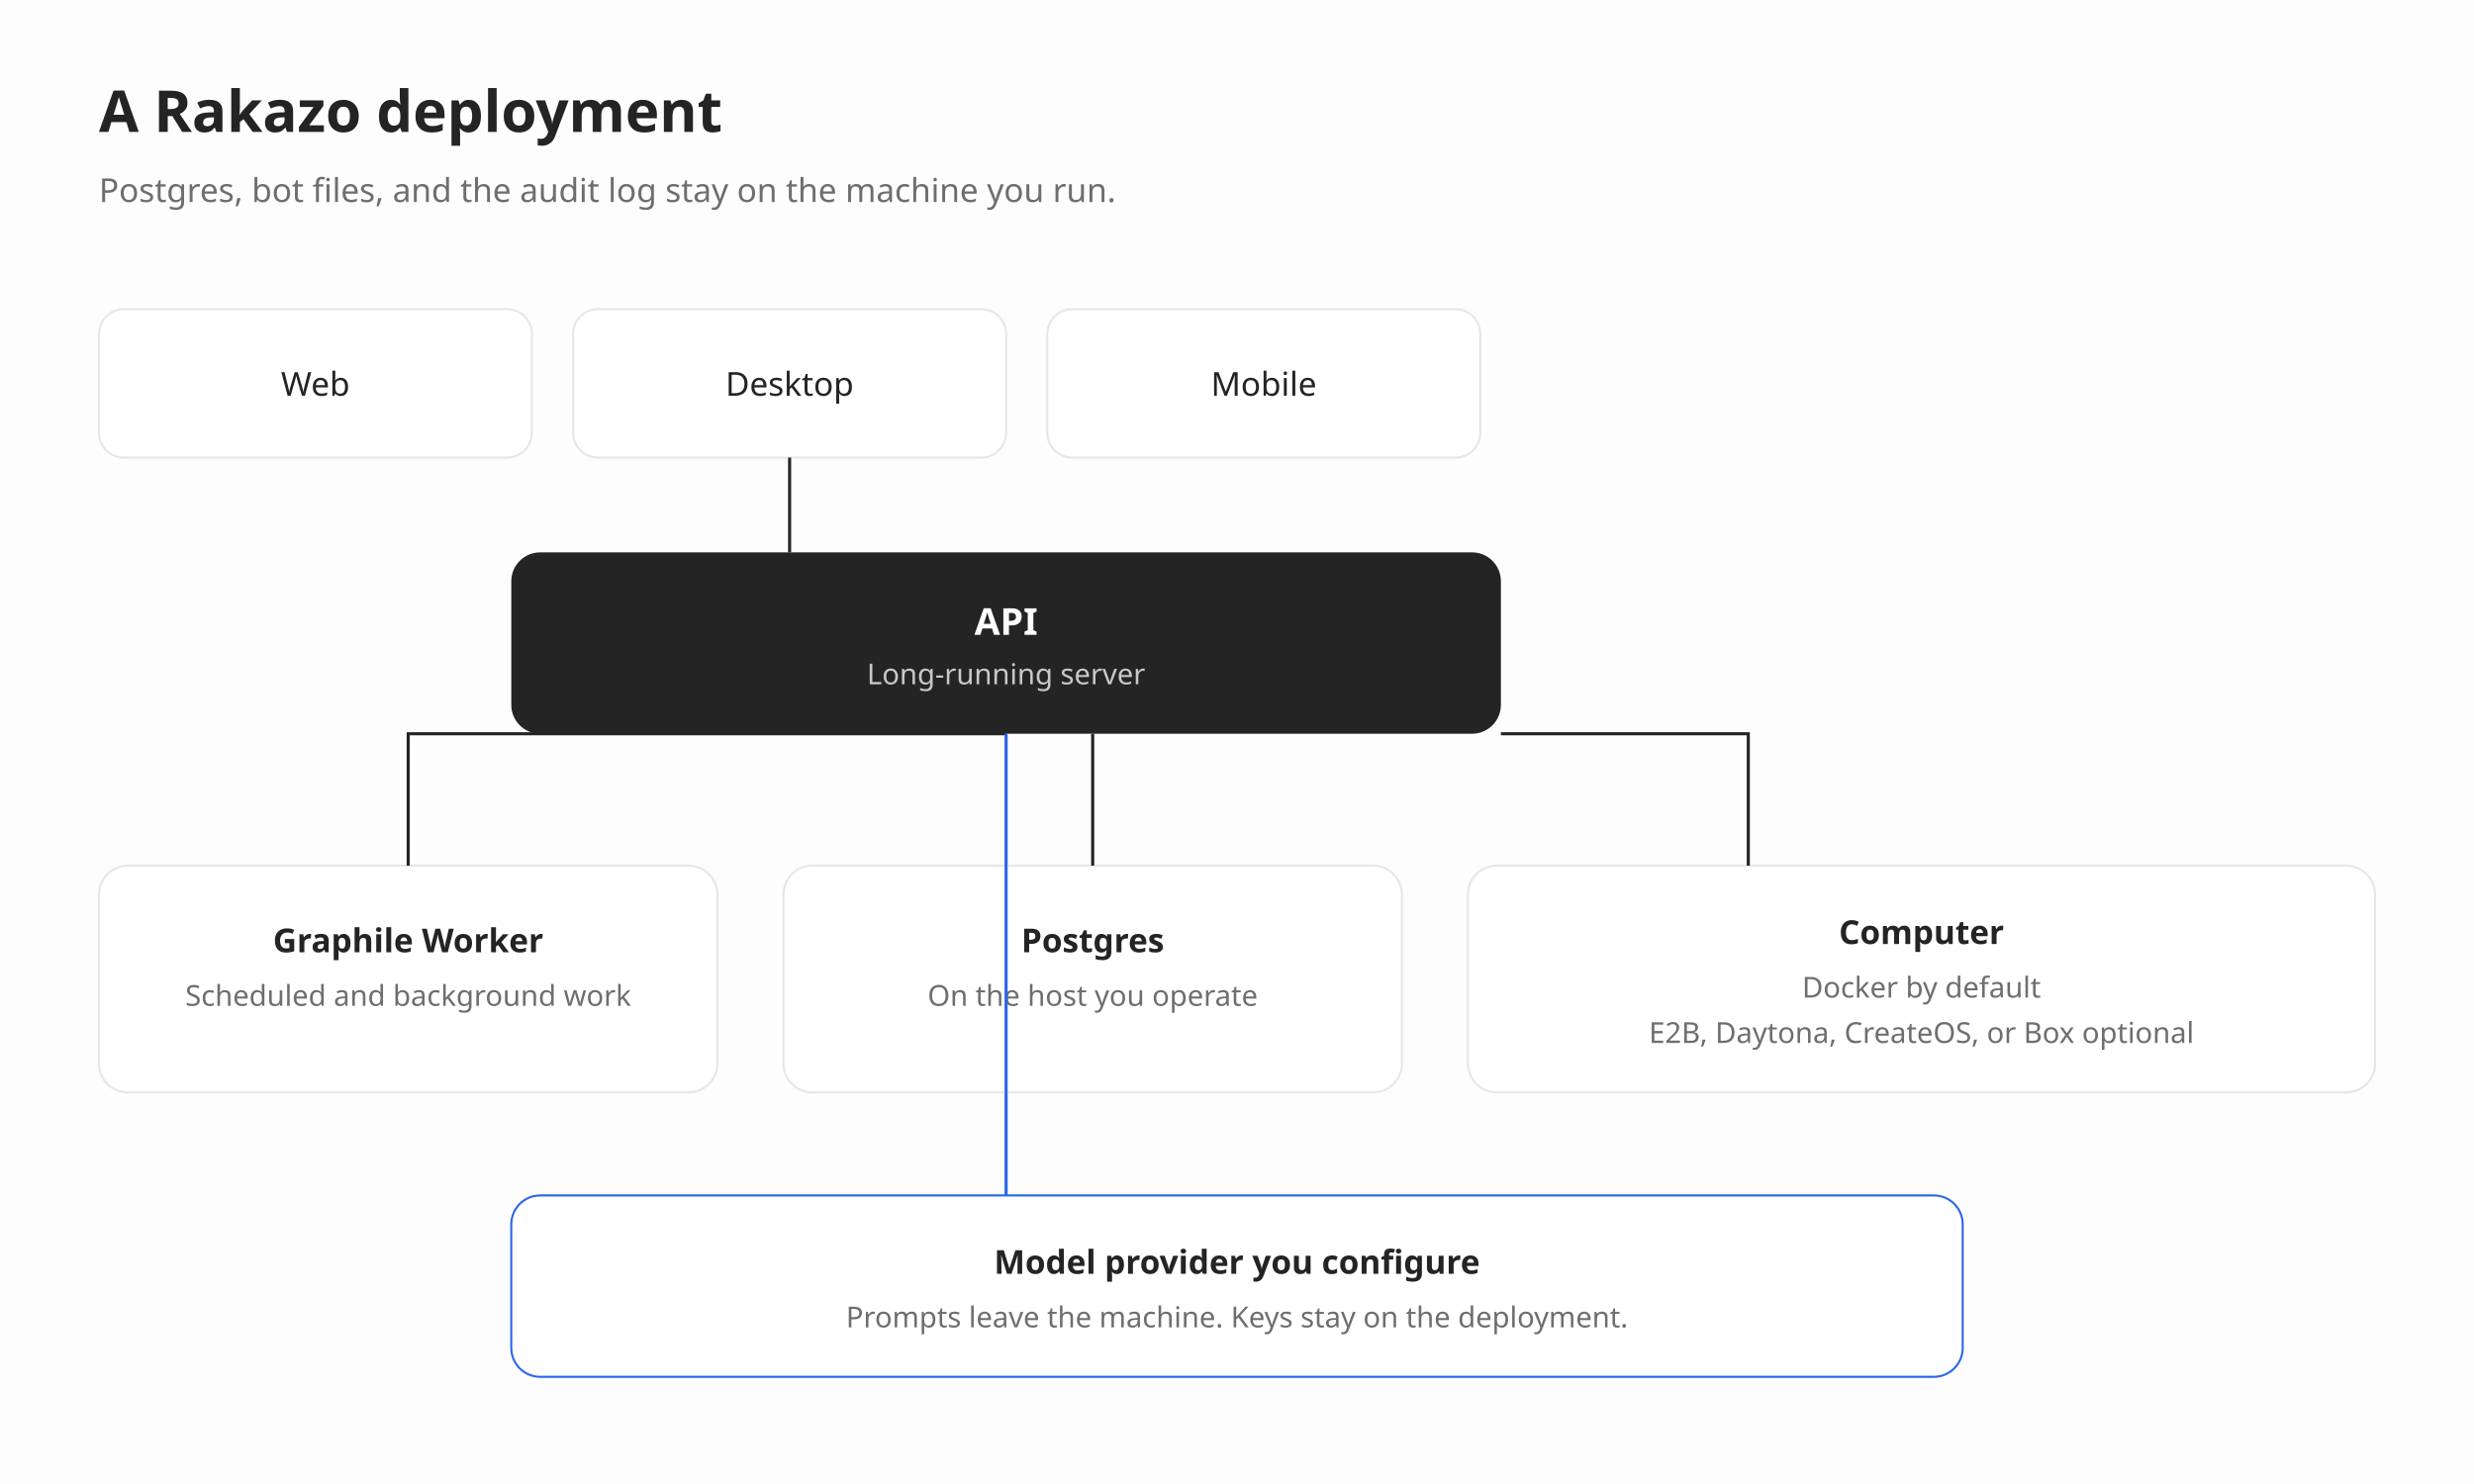
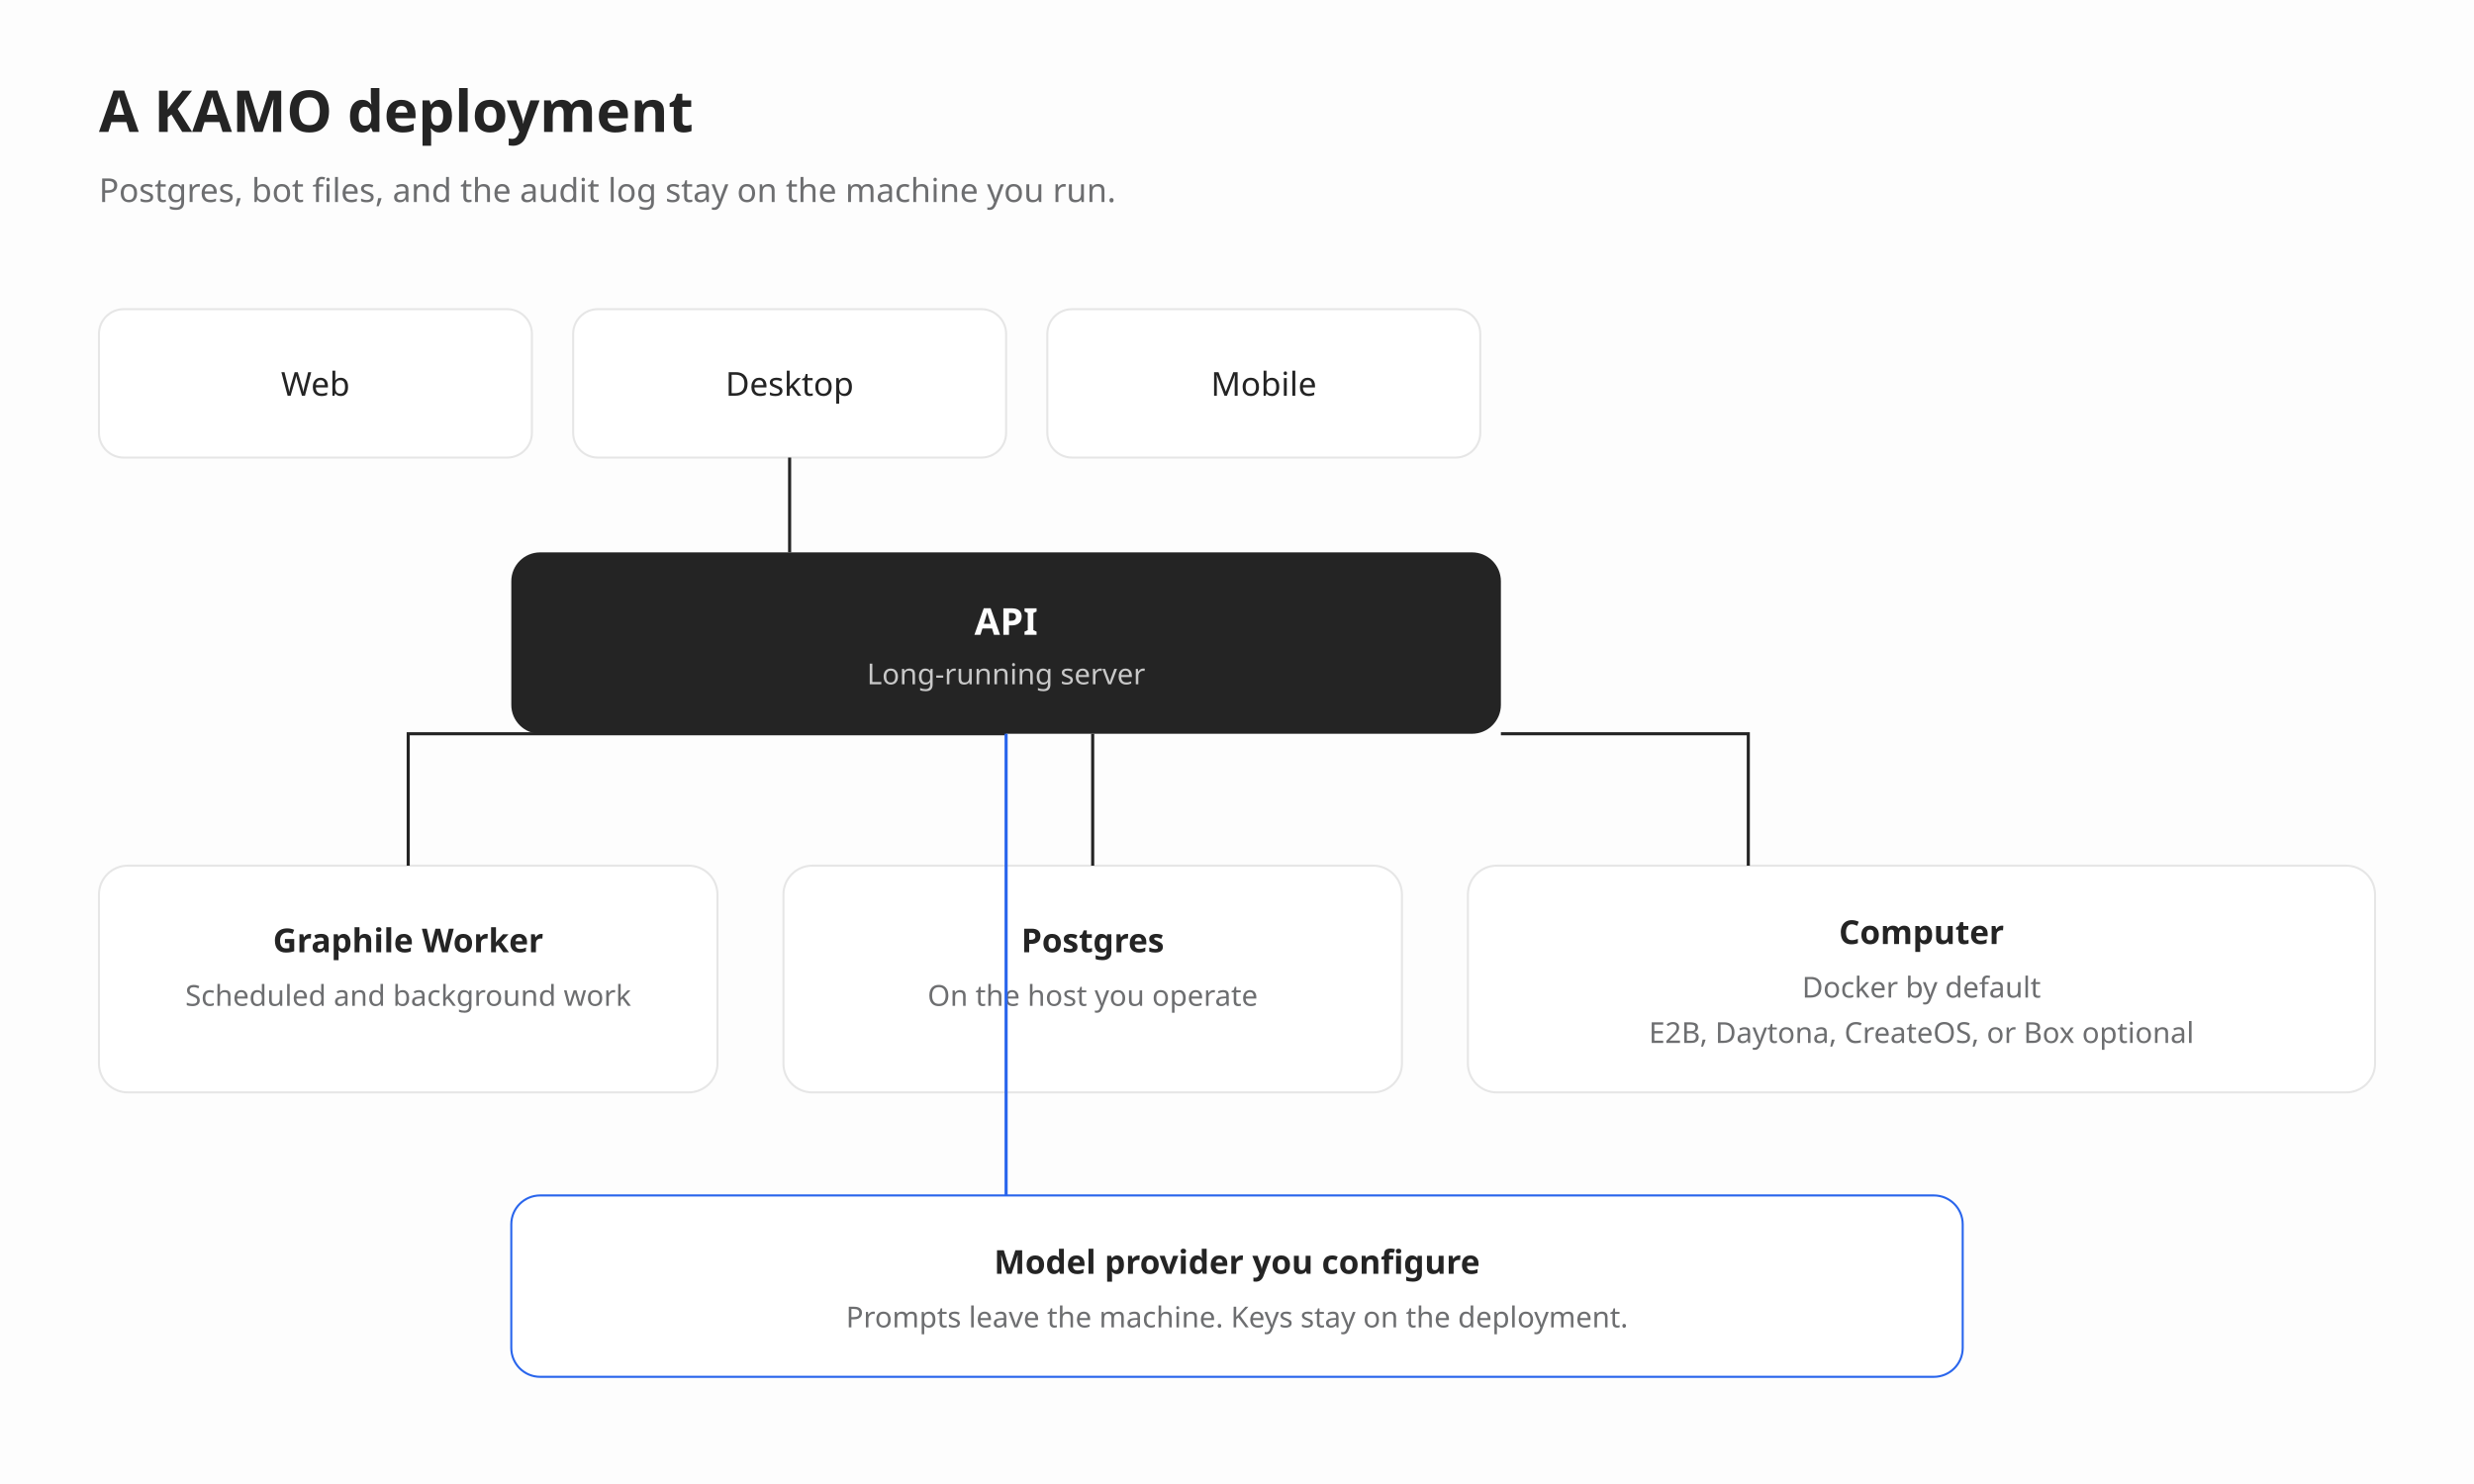
<svg xmlns="http://www.w3.org/2000/svg" width="1200" height="720" viewBox="0 0 1200 720" role="img" aria-labelledby="archTitle archDesc">
  <rect width="1200" height="720" fill="#fdfdfd" />
-   <text x="48" y="64" fill="#242424" font-family="Geist, ui-sans-serif, system-ui, sans-serif" font-size="28" font-weight="600">A Rakazo deployment</text>
+   <text x="48" y="64" fill="#242424" font-family="Geist, ui-sans-serif, system-ui, sans-serif" font-size="28" font-weight="600">A KAMO deployment</text>
  <text x="48" y="98" fill="#6d6e70" font-family="Geist, ui-sans-serif, system-ui, sans-serif" font-size="16">Postgres, bot files, and the audit log stay on the machine you run.</text>
  <g font-family="Geist, ui-sans-serif, system-ui, sans-serif" font-size="16" fill="#242424">
    <rect x="48" y="150" width="210" height="72" rx="12" fill="#ffffff" stroke="#e6e6e6" />
    <text x="153" y="192" text-anchor="middle">Web</text>
    <rect x="278" y="150" width="210" height="72" rx="12" fill="#ffffff" stroke="#e6e6e6" />
    <text x="383" y="192" text-anchor="middle">Desktop</text>
    <rect x="508" y="150" width="210" height="72" rx="12" fill="#ffffff" stroke="#e6e6e6" />
    <text x="613" y="192" text-anchor="middle">Mobile</text>
    <path d="M383 222 V268" stroke="#242424" stroke-width="1.5" fill="none" />
    <rect x="248" y="268" width="480" height="88" rx="14" fill="#242424" />
    <text x="488" y="308" text-anchor="middle" fill="#fdfdfd" font-size="18" font-weight="600">API</text>
    <text x="488" y="332" text-anchor="middle" fill="#c8c8c8" font-size="14">Long-running server</text>
    <rect x="48" y="420" width="300" height="110" rx="14" fill="#ffffff" stroke="#e6e6e6" />
    <text x="198" y="462" text-anchor="middle" font-weight="600">Graphile Worker</text>
    <text x="198" y="488" text-anchor="middle" fill="#6d6e70" font-size="14">Scheduled and background work</text>
    <rect x="380" y="420" width="300" height="110" rx="14" fill="#ffffff" stroke="#e6e6e6" />
    <text x="530" y="462" text-anchor="middle" font-weight="600">Postgres</text>
    <text x="530" y="488" text-anchor="middle" fill="#6d6e70" font-size="14">On the host you operate</text>
    <rect x="712" y="420" width="440" height="110" rx="14" fill="#ffffff" stroke="#e6e6e6" />
    <text x="932" y="458" text-anchor="middle" font-weight="600">Computer</text>
    <text x="932" y="484" text-anchor="middle" fill="#6d6e70" font-size="14">Docker by default</text>
    <text x="932" y="506" text-anchor="middle" fill="#6d6e70" font-size="14">E2B, Daytona, CreateOS, or Box optional</text>
    <path d="M198 420 V356 H488" stroke="#242424" stroke-width="1.5" fill="none" />
    <path d="M530 420 V356" stroke="#242424" stroke-width="1.5" fill="none" />
    <path d="M848 420 V356 H728" stroke="#242424" stroke-width="1.5" fill="none" />
    <rect x="248" y="580" width="704" height="88" rx="14" fill="#ffffff" stroke="#2965ec" />
    <text x="600" y="618" text-anchor="middle" font-weight="600">Model provider you configure</text>
    <text x="600" y="644" text-anchor="middle" fill="#6d6e70" font-size="14">Prompts leave the machine. Keys stay on the deployment.</text>
    <path d="M488 356 V580" stroke="#2965ec" stroke-width="1.5" fill="none" />
  </g>
</svg>
